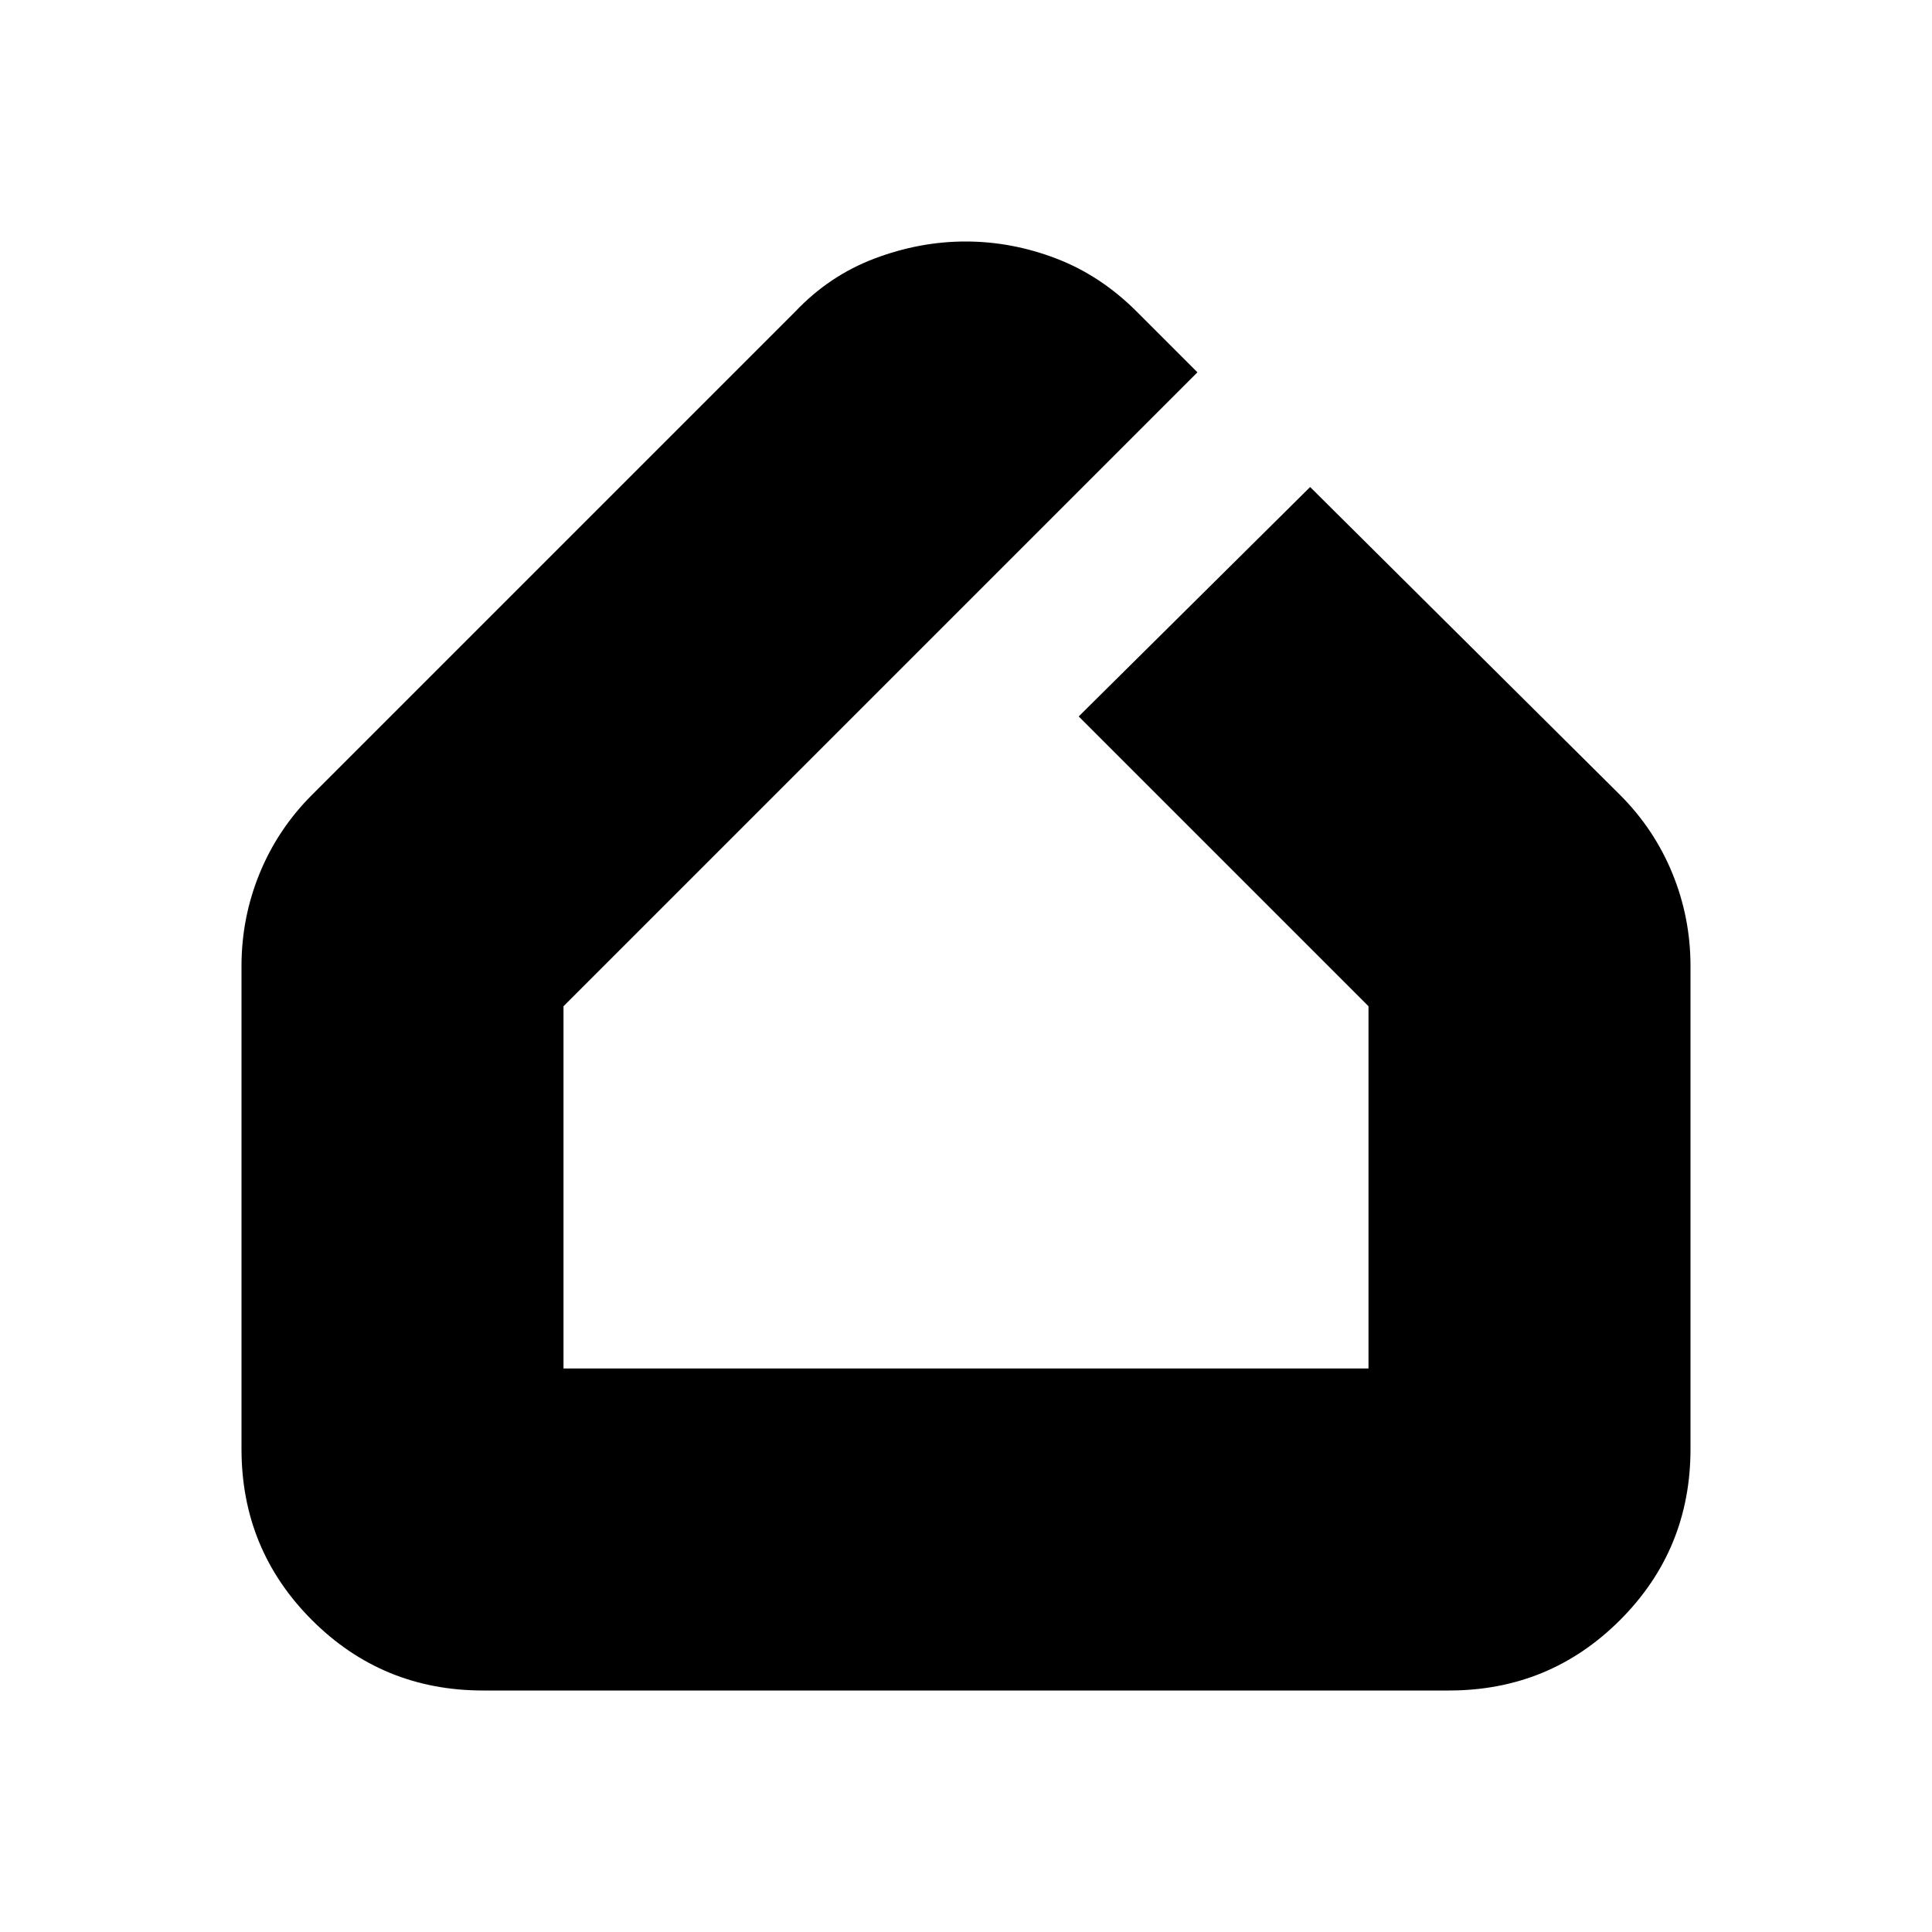
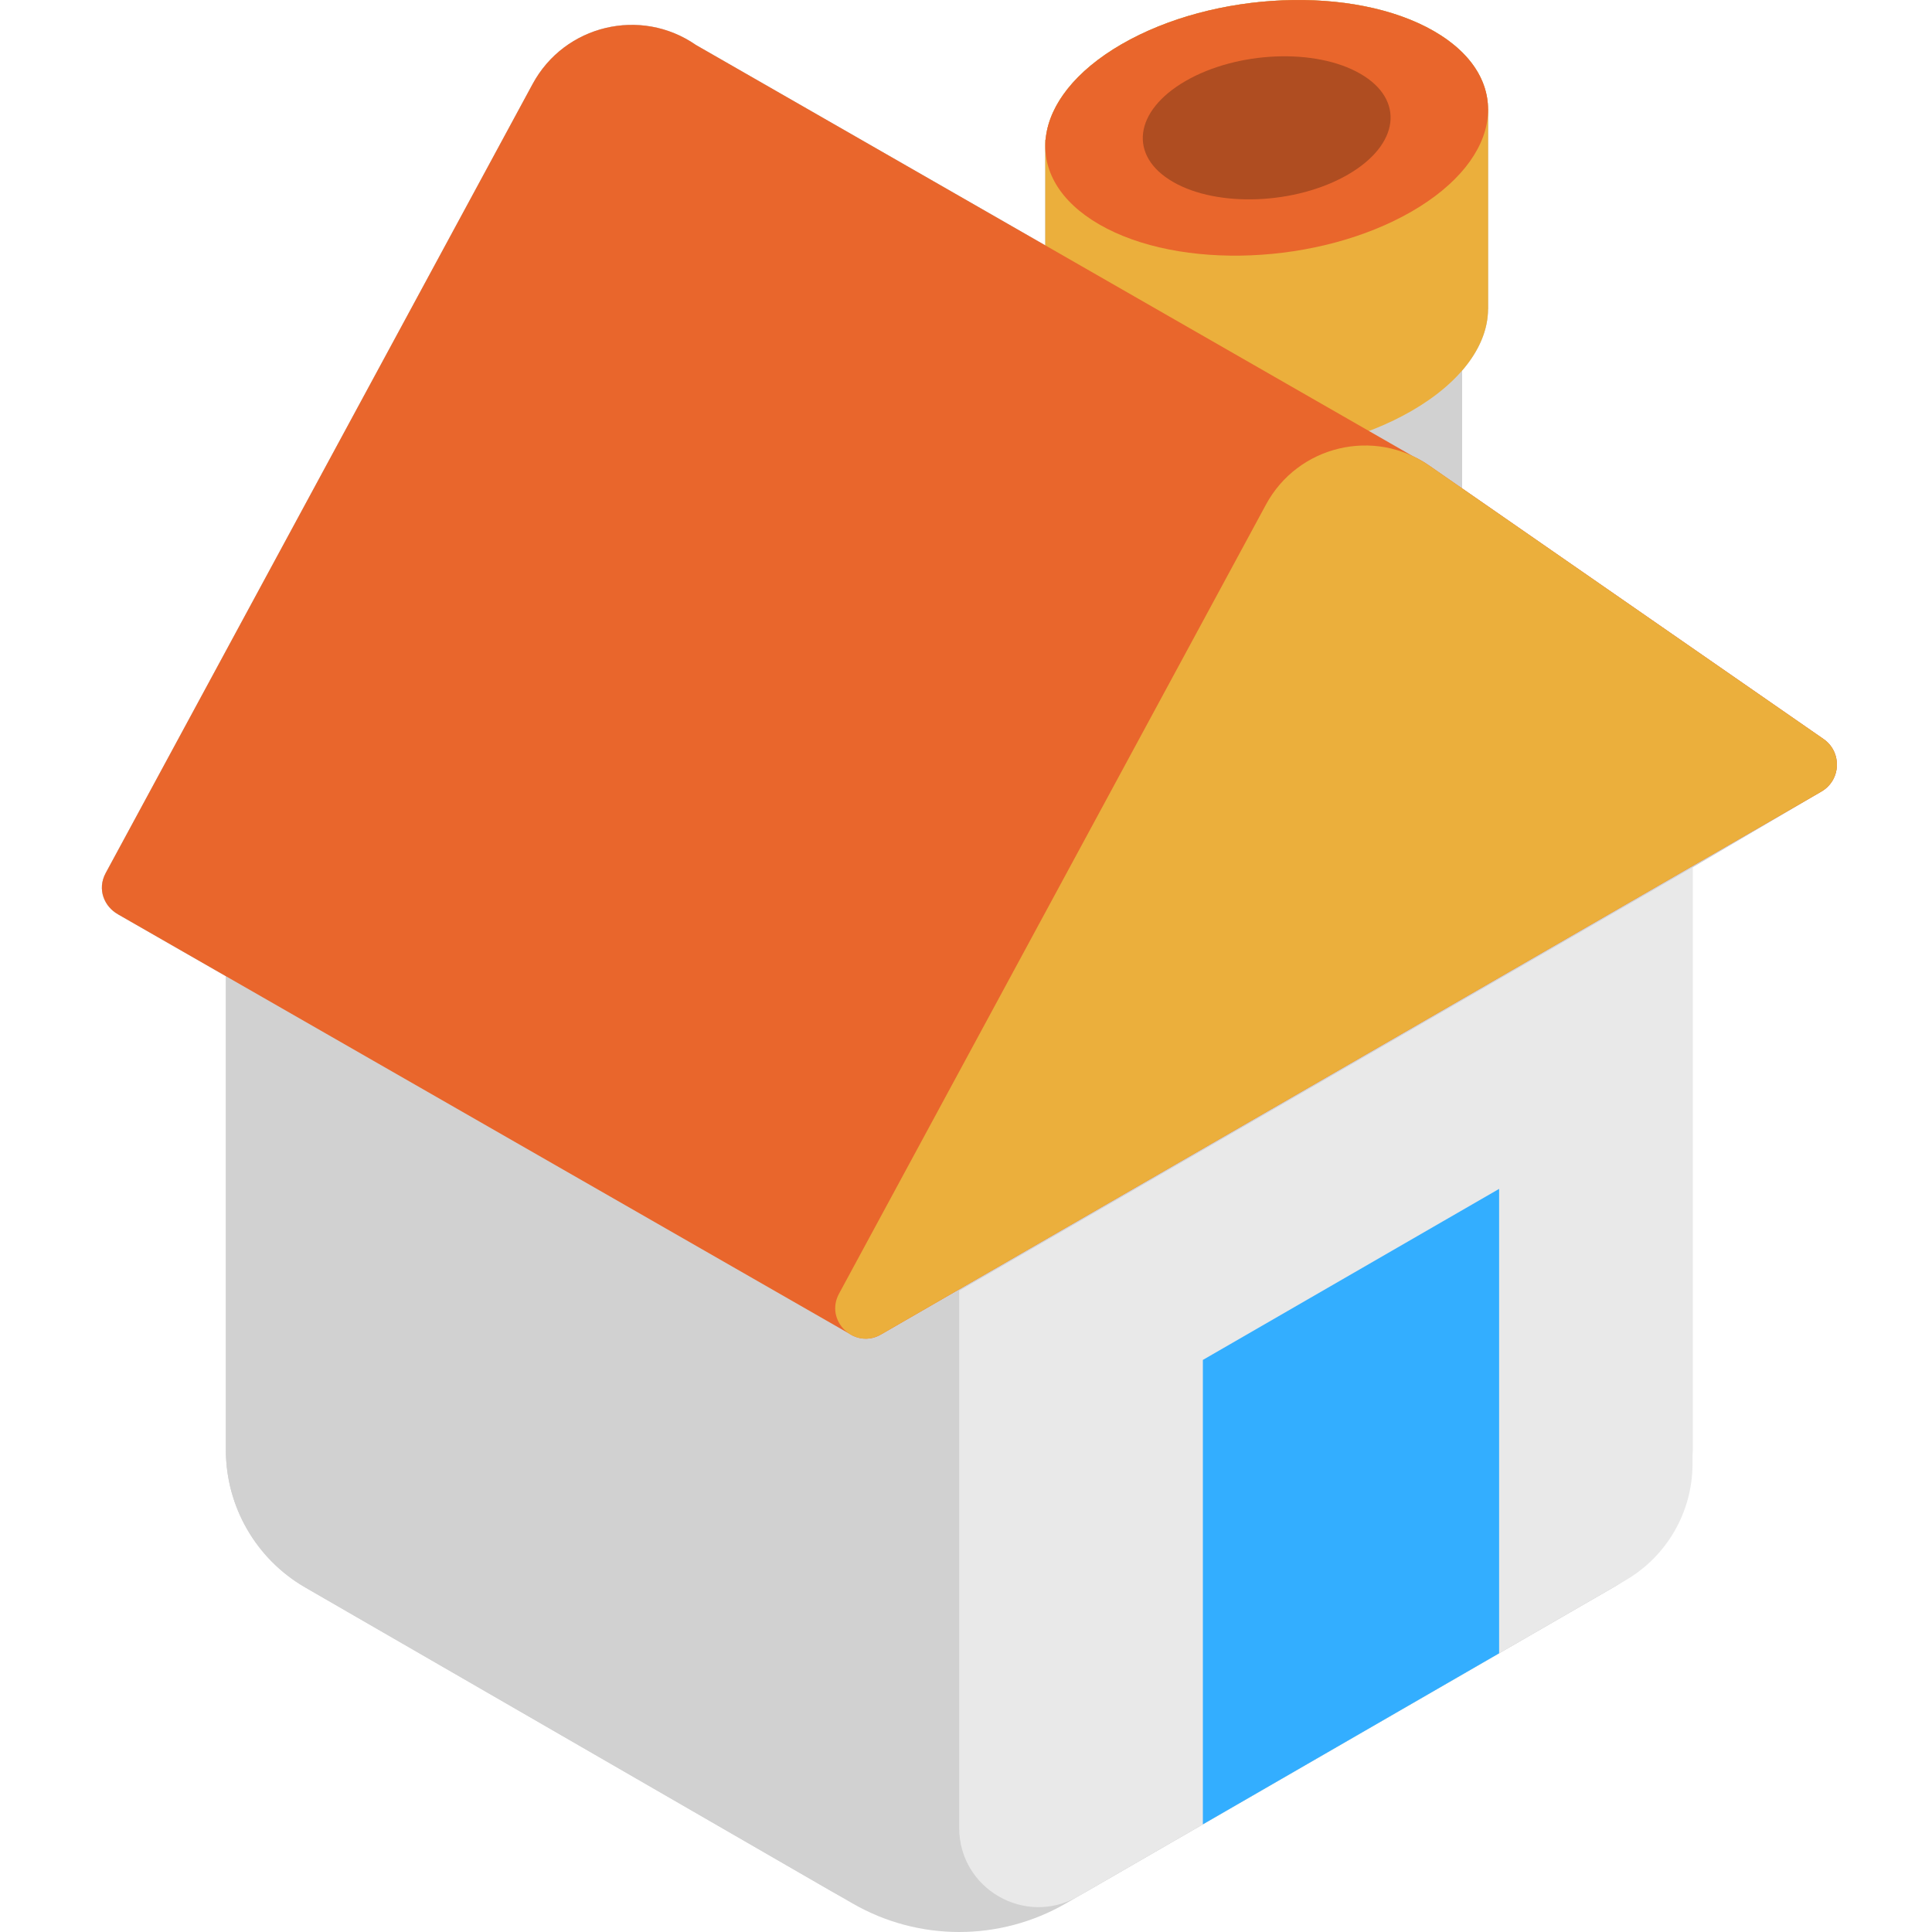
- <svg xmlns="http://www.w3.org/2000/svg" width="128" height="128" viewBox="0 0 24 24">
-   <path fill="currentColor" d="M6 21q-1.25 0-2.125-.875T3 18v-6q0-.6.225-1.15t.65-.975l6-6q.425-.45.988-.663T12 3t1.125.213t1 .662l.75.75L7 12.5V17h10v-4.5l-3.6-3.6l2.875-2.85l3.85 3.825q.425.425.65.975T21 12v6q0 1.25-.875 2.125T18 21z" />
+ <svg xmlns="http://www.w3.org/2000/svg" t="1765266124794" class="icon" viewBox="0 0 1024 1024" version="1.1" p-id="5736" width="200" height="200">
+   <path d="M966.492 391.696l-191.586-132.876V196.43c9.1-10.516 13.75-21.726 13.78-32.61h0.032V57.812h-0.03c-0.094-15.468-9.484-30.234-28.61-41.272-42.43-24.5-116.54-21.422-165.532 6.86-25.18 14.538-38.788 32.904-40.342 50.646l-0.18 0.016V130.04l-185.15-106.196c-29.24-20.28-69.624-10.648-86.56 20.656L56.022 462.734c-4.734 8.75-0.602 17.914 6.53 21.86l-0.008 0.016 57.172 32.788v251.086a84.208 84.208 0 0 0 42.11 72.922L439.984 1002a136.798 136.798 0 0 0 136.82 0l278.164-160.594a84.2 84.2 0 0 0 42.102-72.92V459.708l68.266-40.156c10.492-6.054 11.1-20.96 1.156-27.86z m0 0" fill="#D1D1D1" p-id="5737" />
+   <path d="M966.492 391.696l-191.586-132.876V196.43c9.1-10.516 13.75-21.726 13.78-32.61h0.032V57.812h-0.03c-0.094-15.468-9.484-30.234-28.61-41.272-42.43-24.5-116.54-21.422-165.532 6.86-25.18 14.538-38.788 32.904-40.342 50.646l-0.18 0.016V130.04l-185.15-106.196c-29.24-20.28-69.624-10.648-86.56 20.656L56.022 462.734c-4.734 8.75-0.602 17.914 6.53 21.86l-0.008 0.016 57.172 32.788v251.086a84.208 84.208 0 0 0 42.11 72.922l290.008 167.438a113.096 113.096 0 0 0 113.118 0l290.014-167.438a84.2 84.2 0 0 0 42.102-72.92V459.708l68.266-40.156c10.492-6.054 11.1-20.96 1.156-27.86z m0 0" fill="#D1D1D1" p-id="5738" />
+   <path d="M788.688 57.812c-0.094-15.468-9.484-30.234-28.61-41.272-42.43-24.5-116.54-21.422-165.532 6.86-25.18 14.538-38.788 32.904-40.342 50.646l-0.18 0.016V182.4h0.03c-0.296 15.82 9.086 30.97 28.618 42.234 42.42 24.5 116.532 21.43 165.524-6.86 26.74-15.444 40.444-35.2 40.492-53.952h0.04V57.812z m0 0" fill="#EBAF3C" p-id="5739" />
+   <path d="M508.39 684.11v284.694c0 32.314 34.978 52.5 62.96 36.344l289.994-167.42a71.452 71.452 0 0 0 35.726-61.884v-316.14z m0 0" fill="#E9E9E9" p-id="5740" />
+   <path d="M966.492 391.696l-208.946-144.922a60.012 60.012 0 0 0-8.89-5.094L368.876 23.844c-29.244-20.28-69.626-10.648-86.564 20.656L56.024 462.734c-4.734 8.75-0.602 17.914 6.53 21.86l-0.008 0.016 387.79 222.374c0.546 0.344 1.094 0.672 1.672 0.954l0.148 0.086 0.008-0.016c4.368 2.062 9.68 2.234 14.774-0.704l498.398-287.75c10.492-6.054 11.1-20.96 1.156-27.86z m0 0" fill="#E9662C" p-id="5741" />
+   <path d="M670.992 267.43l-226.288 418.24c-7.744 14.3 8.156 29.768 22.234 21.634l498.398-287.75c10.492-6.054 11.1-20.96 1.156-27.86l-208.946-144.912c-29.24-20.282-69.624-10.65-86.554 20.648z m0 0" fill="#EBAF3C" p-id="5742" />
+   <path d="M637.546 966.938V720.79l157.016-90.658v246.15z m0 0" fill="#33AEFF" p-id="5743" />
+   <path d="M748.196 112.11c-48.992 28.28-123.102 31.36-165.532 6.86-42.43-24.494-37.1-67.282 11.882-95.572C643.54-4.88 717.648-7.954 760.08 16.54c42.43 24.494 37.11 67.282-11.882 95.572z m0 0" fill="#E9662C" p-id="5744" />
+   <path d="M714.368 92.58c-27.422 15.826-68.9 17.546-92.64 3.834-23.744-13.704-20.768-37.656 6.654-53.484 27.414-15.828 68.892-17.548 92.634-3.836 23.74 13.702 20.766 37.648-6.648 53.484z m0 0" fill="#AF4D21" p-id="5745" />
</svg>
